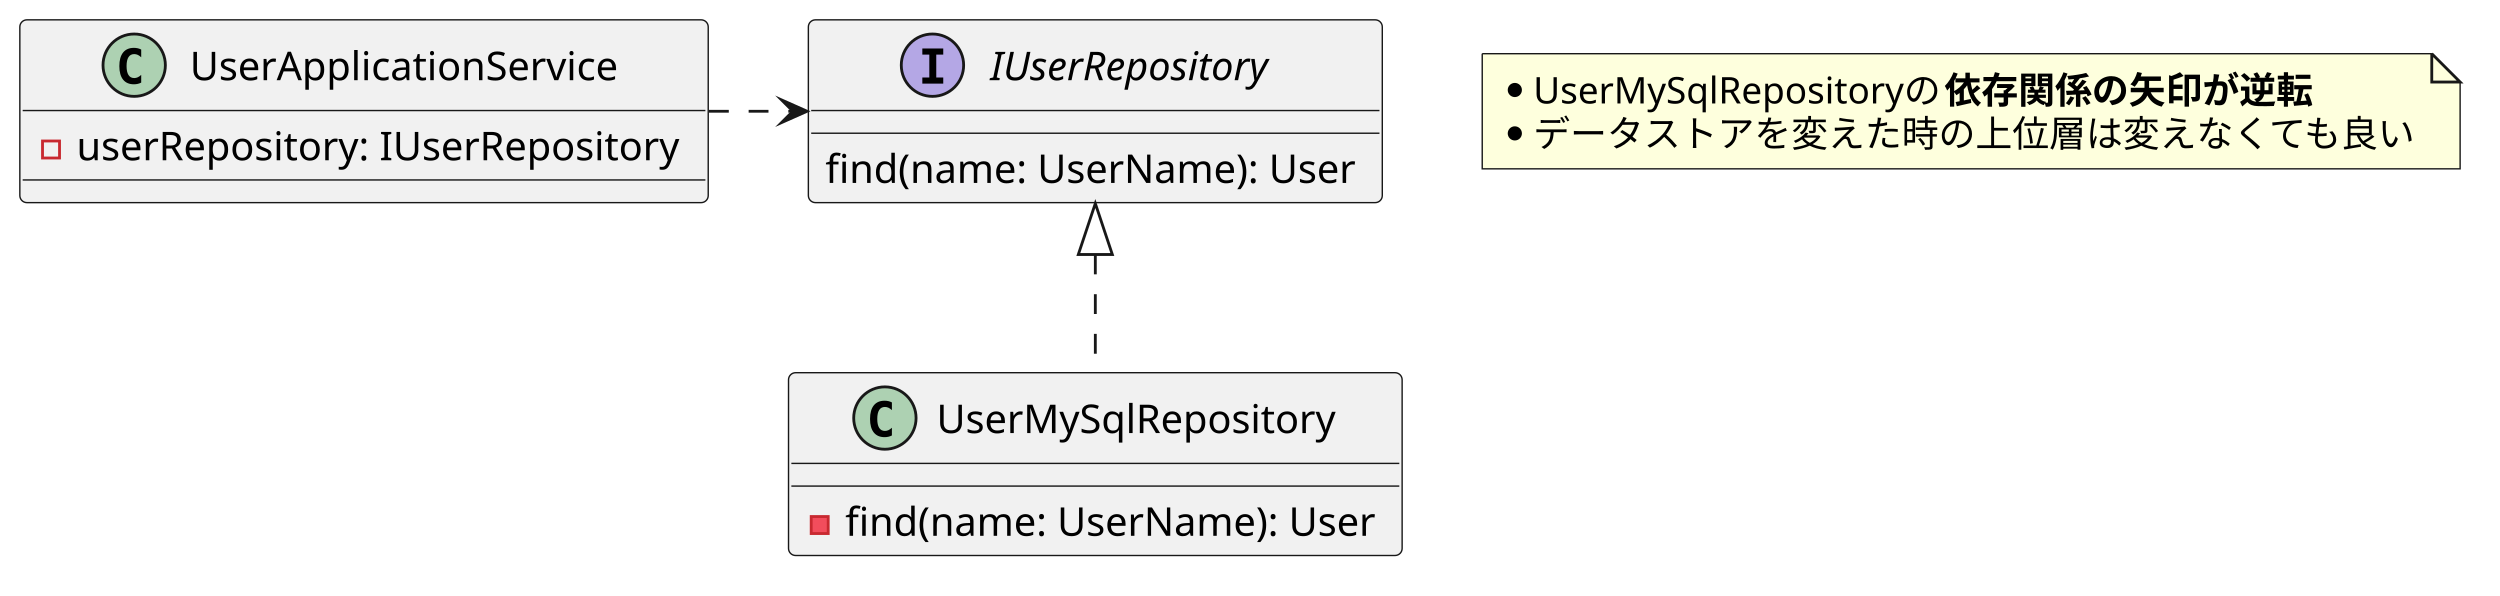
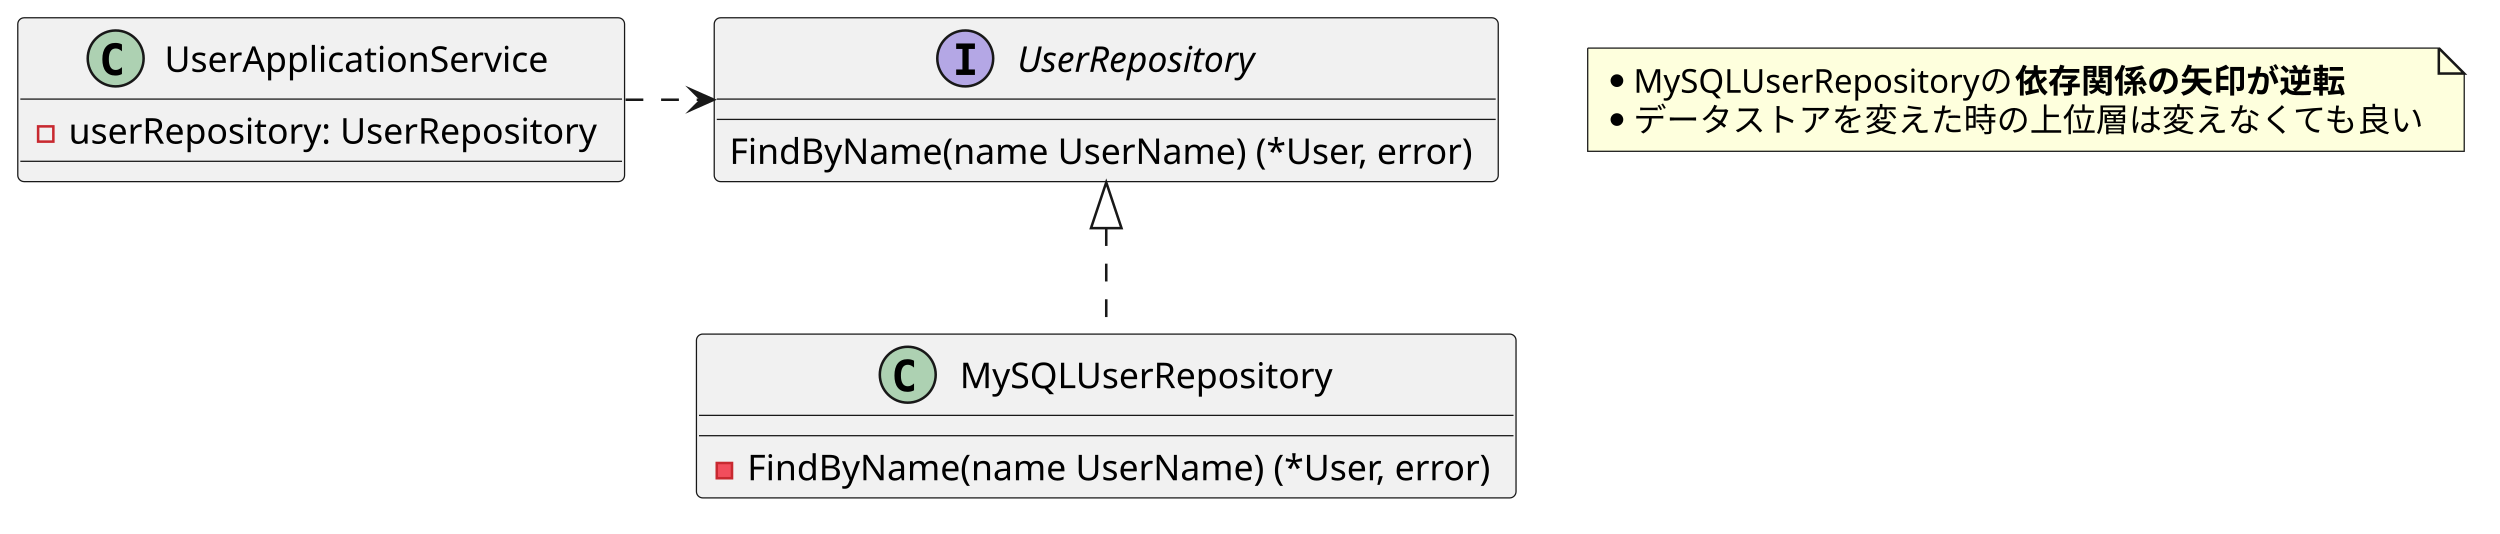
- <svg xmlns="http://www.w3.org/2000/svg" version="1.1" data-diagram-type="CLASS" style="width:882px;height:210px;background:#FFFFFF;" width="882px" height="210px" viewBox="0 0 882 210" zoomAndPan="magnify" preserveAspectRatio="none" contentStyleType="text/css">
+ <svg xmlns="http://www.w3.org/2000/svg" version="1.1" data-diagram-type="CLASS" style="width:984px;height:210px;background:#FFFFFF;" width="984px" height="210px" viewBox="0 0 984 210" zoomAndPan="magnify" preserveAspectRatio="none" contentStyleType="text/css">
  <defs />
  <g font-family="sans-serif" lengthAdjust="spacing">
-     <g class="entity" data-qualified-name="IUserRepository" id="ent0001" data-source-line="1">
-       <rect x="285.19" y="7" width="202.483" height="64.488" fill="#F1F1F1" style="stroke:#181818;stroke-width:0.5;" rx="2.5" ry="2.5" />
-       <ellipse cx="328.972" cy="23" rx="11" ry="11" fill="#B4A7E5" style="stroke:#181818;stroke-width:1;" />
-       <path d="M325.399,19.265 L325.399,17.107 L332.779,17.107 L332.779,19.265 L330.313,19.265 L330.313,27.342 L332.779,27.342 L332.779,29.5 L325.399,29.5 L325.399,27.342 L327.865,27.342 L327.865,19.265 Z " fill="#000" />
-       <text x="349.367" y="28.291" fill="#000" font-size="14" textLength="106.524" font-style="italic">IUserRepository</text>
-       <line x1="286.19" y1="39" x2="486.673" y2="39" style="stroke:#181818;stroke-width:0.5;" />
-       <line x1="286.19" y1="47" x2="486.673" y2="47" style="stroke:#181818;stroke-width:0.5;" />
-       <text x="291.19" y="64.535" fill="#000" font-size="14" textLength="190.483">find(name: UserName): User</text>
+     <g class="entity" data-qualified-name="UserRepository" id="ent0001" data-source-line="1">
+       <rect x="281.12" y="7" width="308.591" height="64.488" fill="#F1F1F1" style="stroke:#181818;stroke-width:0.5;" rx="2.5" ry="2.5" />
+       <ellipse cx="379.92" cy="23" rx="11" ry="11" fill="#B4A7E5" style="stroke:#181818;stroke-width:1;" />
+       <path d="M376.348,19.265 L376.348,17.107 L383.727,17.107 L383.727,19.265 L381.262,19.265 L381.262,27.342 L383.727,27.342 L383.727,29.5 L376.348,29.5 L376.348,27.342 L378.813,27.342 L378.813,19.265 Z " fill="#000" />
+       <text x="400.42" y="28.291" fill="#000" font-size="14" textLength="102.491" font-style="italic">UserRepository</text>
+       <line x1="282.12" y1="39" x2="588.711" y2="39" style="stroke:#181818;stroke-width:0.5;" />
+       <line x1="282.12" y1="47" x2="588.711" y2="47" style="stroke:#181818;stroke-width:0.5;" />
+       <text x="287.12" y="64.535" fill="#000" font-size="14" textLength="296.591">FindByName(name UserName) (*User, error)</text>
    </g>
-     <g class="entity" data-qualified-name="UserMySqlRepository" id="ent0002" data-source-line="1">
-       <rect x="278.19" y="131.49" width="216.483" height="64.488" fill="#F1F1F1" style="stroke:#181818;stroke-width:0.5;" rx="2.5" ry="2.5" />
-       <ellipse cx="312.189" cy="147.49" rx="11" ry="11" fill="#ADD1B2" style="stroke:#181818;stroke-width:1;" />
-       <path d="M314.662,153.633 Q314.081,153.932 313.442,154.081 Q312.803,154.231 312.098,154.231 Q309.591,154.231 308.271,152.579 Q306.951,150.927 306.951,147.806 Q306.951,144.677 308.271,143.025 Q309.591,141.373 312.098,141.373 Q312.803,141.373 313.451,141.522 Q314.098,141.672 314.662,141.97 L314.662,144.693 Q314.032,144.112 313.438,143.842 Q312.845,143.573 312.214,143.573 Q310.869,143.573 310.184,144.639 Q309.499,145.706 309.499,147.806 Q309.499,149.898 310.184,150.964 Q310.869,152.031 312.214,152.031 Q312.845,152.031 313.438,151.761 Q314.032,151.491 314.662,150.91 Z " fill="#000" />
-       <text x="330.411" y="152.781" fill="#000" font-size="14" textLength="142.263">UserMySqlRepository</text>
-       <line x1="279.19" y1="163.49" x2="493.673" y2="163.49" style="stroke:#181818;stroke-width:0.5;" />
-       <line x1="279.19" y1="171.49" x2="493.673" y2="171.49" style="stroke:#181818;stroke-width:0.5;" />
+     <g class="entity" data-qualified-name="MySQLUserRepository" id="ent0002" data-source-line="1">
+       <rect x="274.12" y="131.49" width="322.591" height="64.488" fill="#F1F1F1" style="stroke:#181818;stroke-width:0.5;" rx="2.5" ry="2.5" />
+       <ellipse cx="357.293" cy="147.49" rx="11" ry="11" fill="#ADD1B2" style="stroke:#181818;stroke-width:1;" />
+       <path d="M359.766,153.633 Q359.185,153.932 358.546,154.081 Q357.907,154.231 357.201,154.231 Q354.694,154.231 353.374,152.579 Q352.055,150.927 352.055,147.806 Q352.055,144.677 353.374,143.025 Q354.694,141.373 357.201,141.373 Q357.907,141.373 358.554,141.522 Q359.202,141.672 359.766,141.97 L359.766,144.693 Q359.135,144.112 358.542,143.842 Q357.948,143.573 357.317,143.573 Q355.973,143.573 355.288,144.639 Q354.603,145.706 354.603,147.806 Q354.603,149.898 355.288,150.964 Q355.973,152.031 357.317,152.031 Q357.948,152.031 358.542,151.761 Q359.135,151.491 359.766,150.91 Z " fill="#000" />
+       <text x="377.793" y="152.781" fill="#000" font-size="14" textLength="147.745">MySQLUserRepository</text>
+       <line x1="275.12" y1="163.49" x2="595.711" y2="163.49" style="stroke:#181818;stroke-width:0.5;" />
+       <line x1="275.12" y1="171.49" x2="595.711" y2="171.49" style="stroke:#181818;stroke-width:0.5;" />
      <g data-visibility-modifier="PRIVATE_METHOD">
-         <rect x="286.19" y="182.234" width="6" height="6" fill="#F24D5C" style="stroke:#C82930;stroke-width:1;" />
+         <rect x="282.12" y="182.234" width="6" height="6" fill="#F24D5C" style="stroke:#C82930;stroke-width:1;" />
      </g>
-       <text x="298.19" y="189.025" fill="#000" font-size="14" textLength="190.483">find(name: UserName): User</text>
+       <text x="294.12" y="189.025" fill="#000" font-size="14" textLength="296.591">FindByName(name UserName) (*User, error)</text>
    </g>
    <g class="entity" data-qualified-name="UserApplicationService" id="ent0004" data-source-line="2">
-       <rect x="7" y="7" width="242.863" height="64.488" fill="#F1F1F1" style="stroke:#181818;stroke-width:0.5;" rx="2.5" ry="2.5" />
-       <ellipse cx="47.342" cy="23" rx="11" ry="11" fill="#ADD1B2" style="stroke:#181818;stroke-width:1;" />
-       <path d="M49.816,29.143 Q49.234,29.442 48.595,29.591 Q47.956,29.741 47.251,29.741 Q44.744,29.741 43.424,28.089 Q42.104,26.437 42.104,23.316 Q42.104,20.187 43.424,18.535 Q44.744,16.883 47.251,16.883 Q47.956,16.883 48.604,17.032 Q49.251,17.182 49.816,17.48 L49.816,20.203 Q49.185,19.622 48.591,19.352 Q47.998,19.083 47.367,19.083 Q46.022,19.083 45.337,20.149 Q44.652,21.216 44.652,23.316 Q44.652,25.408 45.337,26.474 Q46.022,27.541 47.367,27.541 Q47.998,27.541 48.591,27.271 Q49.185,27.001 49.816,26.42 Z " fill="#000" />
-       <text x="66.974" y="28.291" fill="#000" font-size="14" textLength="154.547">UserApplicationService</text>
-       <line x1="8" y1="39" x2="248.863" y2="39" style="stroke:#181818;stroke-width:0.5;" />
+       <rect x="7" y="7" width="238.83" height="64.488" fill="#F1F1F1" style="stroke:#181818;stroke-width:0.5;" rx="2.5" ry="2.5" />
+       <ellipse cx="45.527" cy="23" rx="11" ry="11" fill="#ADD1B2" style="stroke:#181818;stroke-width:1;" />
+       <path d="M48.001,29.143 Q47.42,29.442 46.78,29.591 Q46.141,29.741 45.436,29.741 Q42.929,29.741 41.609,28.089 Q40.289,26.437 40.289,23.316 Q40.289,20.187 41.609,18.535 Q42.929,16.883 45.436,16.883 Q46.141,16.883 46.789,17.032 Q47.436,17.182 48.001,17.48 L48.001,20.203 Q47.37,19.622 46.776,19.352 Q46.183,19.083 45.552,19.083 Q44.207,19.083 43.522,20.149 Q42.838,21.216 42.838,23.316 Q42.838,25.408 43.522,26.474 Q44.207,27.541 45.552,27.541 Q46.183,27.541 46.776,27.271 Q47.37,27.001 48.001,26.42 Z " fill="#000" />
+       <text x="64.756" y="28.291" fill="#000" font-size="14" textLength="154.547">UserApplicationService</text>
+       <line x1="8" y1="39" x2="244.83" y2="39" style="stroke:#181818;stroke-width:0.5;" />
      <g data-visibility-modifier="PRIVATE_FIELD">
        <rect x="15" y="49.744" width="6" height="6" fill="none" style="stroke:#C82930;stroke-width:1;" />
      </g>
-       <text x="27" y="56.535" fill="#000" font-size="14" textLength="216.863">userRepository: IUserRepository</text>
-       <line x1="8" y1="63.488" x2="248.863" y2="63.488" style="stroke:#181818;stroke-width:0.5;" />
+       <text x="27" y="56.535" fill="#000" font-size="14" textLength="212.83">userRepository: UserRepository</text>
+       <line x1="8" y1="63.488" x2="244.83" y2="63.488" style="stroke:#181818;stroke-width:0.5;" />
    </g>
    <g class="entity" data-qualified-name="note" id="ent0006" data-source-line="14">
-       <path d="M522.93,18.94 L522.93,59.561 L867.93,59.561 L867.93,28.94 L857.93,18.94 L522.93,18.94" style="stroke:#181818;stroke-width:0.5;" fill="#FEFFDD" />
-       <path d="M857.93,18.94 L857.93,28.94 L867.93,28.94 L857.93,18.94" style="stroke:#181818;stroke-width:1;" fill="#FEFFDD" />
-       <ellipse cx="534.43" cy="31.751" rx="2.5" ry="2.5" fill="#000" />
-       <text x="540.93" y="36.508" fill="#000" font-size="13" textLength="145.101">UserMySqlRepositoryの</text>
-       <text x="686.031" y="36.508" fill="#000" font-size="13" textLength="130" font-weight="700">依存関係の矢印が逆転</text>
-       <ellipse cx="534.43" cy="47.061" rx="2.5" ry="2.5" fill="#000" />
-       <text x="540.93" y="51.819" fill="#000" font-size="13" textLength="312">データストアを変えた時の上位層は変えなくても良い</text>
+       <path d="M624.92,18.94 L624.92,59.561 L969.92,59.561 L969.92,28.94 L959.92,18.94 L624.92,18.94" style="stroke:#181818;stroke-width:0.5;" fill="#FEFFDD" />
+       <path d="M959.92,18.94 L959.92,28.94 L969.92,28.94 L959.92,18.94" style="stroke:#181818;stroke-width:1;" fill="#FEFFDD" />
+       <ellipse cx="636.42" cy="31.751" rx="2.5" ry="2.5" fill="#000" />
+       <text x="642.92" y="36.508" fill="#000" font-size="13" textLength="150.192">MySQLUserRepositoryの</text>
+       <text x="793.112" y="36.508" fill="#000" font-size="13" textLength="130" font-weight="700">依存関係の矢印が逆転</text>
+       <ellipse cx="636.42" cy="47.061" rx="2.5" ry="2.5" fill="#000" />
+       <text x="642.92" y="51.819" fill="#000" font-size="13" textLength="312">データストアを変えた時の上位層は変えなくても良い</text>
    </g>
    <g class="link" data-entity-1="ent0001" data-entity-2="ent0002" id="lnk3" data-source-line="1" data-link-type="extension">
-       <path d="M386.43,89.79 C386.43,108.08 386.43,113.03 386.43,131.3" style="stroke:#181818;stroke-width:1;stroke-dasharray:7,7;" fill="none" id="IUserRepository-backto-UserMySqlRepository" codeLine="1" />
-       <polygon points="386.43,71.79,380.43,89.79,392.43,89.79,386.43,71.79" fill="none" style="stroke:#181818;stroke-width:1;stroke-linejoin:miter;stroke-miterlimit:10;" />
+       <path d="M435.42,89.79 C435.42,108.08 435.42,113.03 435.42,131.3" style="stroke:#181818;stroke-width:1;stroke-dasharray:7,7;" fill="none" id="UserRepository-backto-MySQLUserRepository" codeLine="1" />
+       <polygon points="435.42,71.79,429.42,89.79,441.42,89.79,435.42,71.79" fill="none" style="stroke:#181818;stroke-width:1;stroke-linejoin:miter;stroke-miterlimit:10;" />
    </g>
    <g class="link" data-entity-1="ent0004" data-entity-2="ent0001" id="lnk5" data-source-line="2" data-link-type="dependency">
-       <path d="M250.12,39.25 C261.66,39.25 268.2,39.25 279.73,39.25" style="stroke:#181818;stroke-width:1;stroke-dasharray:7,7;" fill="none" id="UserApplicationService-to-IUserRepository" codeLine="2" />
-       <polygon points="284.73,39.25,275.73,35.25,279.73,39.25,275.73,43.25,284.73,39.25" fill="#181818" style="stroke:#181818;stroke-width:1;stroke-linejoin:miter;stroke-miterlimit:10;" />
+       <path d="M246.21,39.25 C257.79,39.25 264.37,39.25 275.95,39.25" style="stroke:#181818;stroke-width:1;stroke-dasharray:7,7;" fill="none" id="UserApplicationService-to-UserRepository" codeLine="2" />
+       <polygon points="280.95,39.25,271.95,35.25,275.95,39.25,271.95,43.25,280.95,39.25" fill="#181818" style="stroke:#181818;stroke-width:1;stroke-linejoin:miter;stroke-miterlimit:10;" />
    </g>
  </g>
</svg>
